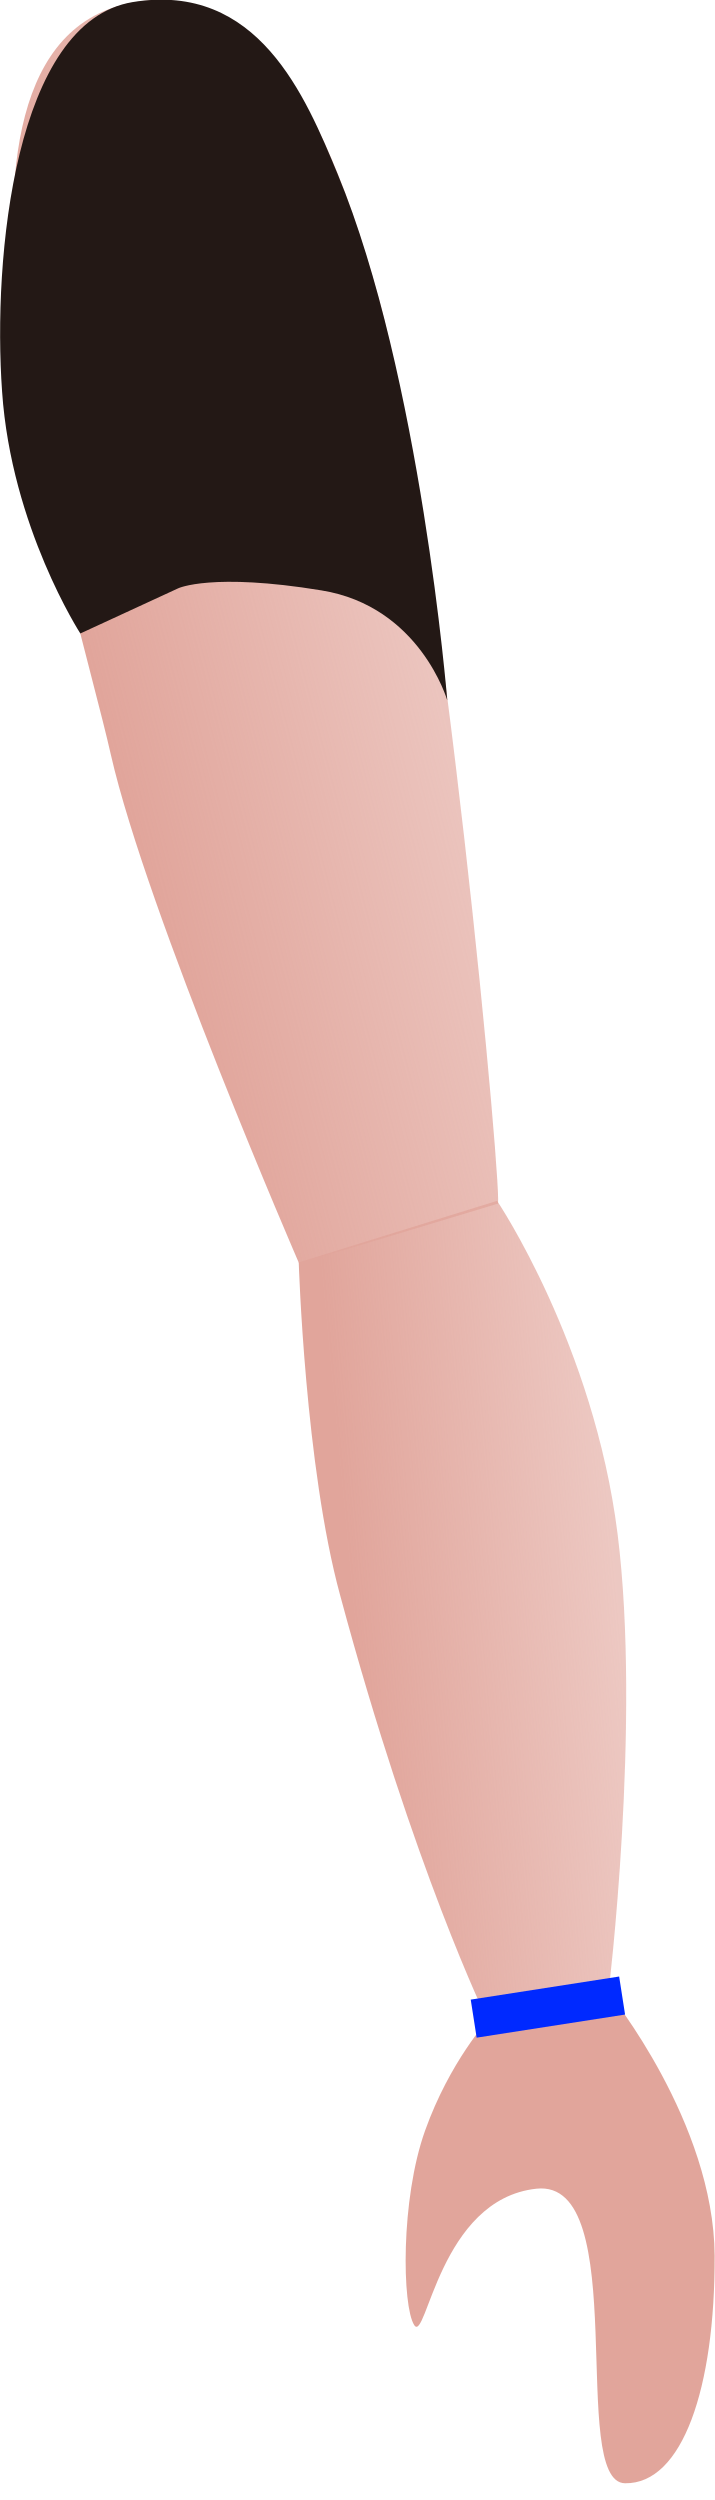
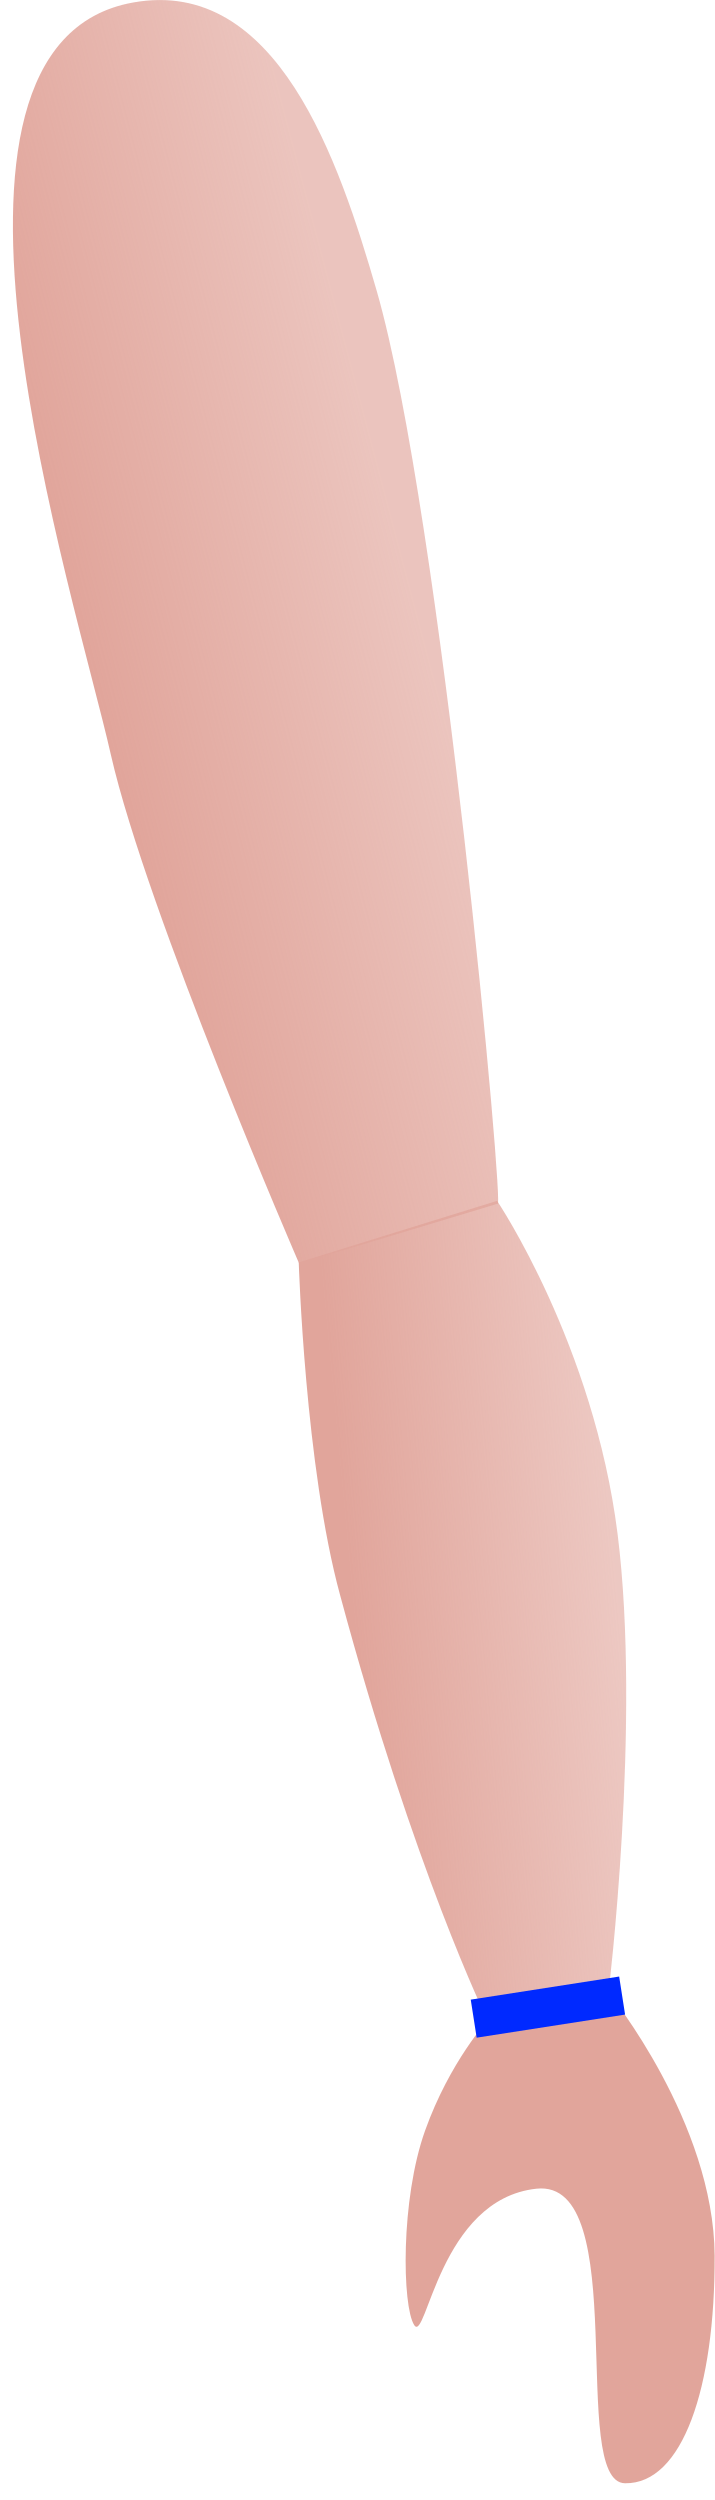
<svg xmlns="http://www.w3.org/2000/svg" version="1.1" id="Layer_1" x="0px" y="0px" viewBox="0 0 170.8 597.5" style="enable-background:new 0 0 170.8 597.5;" xml:space="preserve">
  <style type="text/css">
	.st0{fill:url(#SVGID_1_);}
- 	.st1{fill:#231815;}
- 	.st2{fill:url(#SVGID_00000044898357114515546120000001621736839058920863_);}
- 	.st3{fill:#E1A59B;}
- 	.st4{fill:#0029FF;}
+ 	.st1{fill:url(#SVGID_2_);}
+ 	.st2{fill:#E1A59B;}
+ 	.st3{fill:#0029FF;}
</style>
-   <linearGradient id="SVGID_1_" gradientUnits="userSpaceOnUse" x1="21.553" y1="427.909" x2="103.979" y2="449.642" gradientTransform="matrix(1 0 0 -1 0 587.0869)">
+   <linearGradient id="SVGID_1_" gradientUnits="userSpaceOnUse" x1="21.553" y1="413.98" x2="103.979" y2="392.248" gradientTransform="matrix(1 0 0 1 0 -254.8029)">
    <stop offset="0" style="stop-color:#E1A59B" />
    <stop offset="0.927" style="stop-color:#E1A59B;stop-opacity:0.65" />
  </linearGradient>
  <path class="st0" d="M31.8,0.6C66.2-5.6,81,38.3,90,69.4c15.5,53.7,30.8,222.9,28.9,218.3L71.5,302c0,0-36.4-83.9-45-121.6  C18,142.6-24.6,10.7,31.8,0.6z" />
-   <path class="st1" d="M42.6,140.6c0,0,8-3.8,34.2,0.5c23.6,3.8,30.1,26.3,30.1,26.3s-6.3-77.6-26.2-125.8c-7.7-18.6-19-46-49-41.1  C3.6,5.2-1.8,61.4,0.5,93.6c2.2,32.3,18.7,57.8,18.7,57.8L42.6,140.6z" />
-   <linearGradient id="SVGID_00000147930119404017833200000007625472254917837492_" gradientUnits="userSpaceOnUse" x1="84.631" y1="199.135" x2="147.848" y2="205.142" gradientTransform="matrix(1 0 0 -1 0 587.0869)">
+   <linearGradient id="SVGID_2_" gradientUnits="userSpaceOnUse" x1="84.63" y1="642.736" x2="147.847" y2="636.729" gradientTransform="matrix(1 0 0 1 0 -254.8029)">
    <stop offset="0" style="stop-color:#E1A59B" />
    <stop offset="1" style="stop-color:#E1A59B;stop-opacity:0.61" />
  </linearGradient>
-   <path style="fill:url(#SVGID_00000147930119404017833200000007625472254917837492_);" d="M71.4,301.7l47.4-14.7  c0,0,23.1,34.3,28.8,79.6c5.7,45.3-2.2,109.9-2.2,109.9l-29,6.1c0,0-17.5-35.9-35.1-101.3C72.9,350.6,71.4,301.7,71.4,301.7z" />
-   <path class="st3" d="M116.7,482.7l29-6.1c0,0,24.9,30.7,25.1,62.5c0.1,31.7-7.7,54.6-21.4,54.4c-13.7-0.1,1.9-72.9-21.2-70.4  c-23.2,2.5-26.3,37.1-29.2,32.6c-2.9-4.5-3.3-30,2.6-46.5S116.7,482.7,116.7,482.7L116.7,482.7z" />
-   <rect x="113" y="475.1" transform="matrix(0.9881 -0.1538 0.1538 0.9881 -72.2217 25.8424)" class="st4" width="35.9" height="9.2" />
+   <path class="st1" d="M71.4,301.7l47.4-14.7c0,0,23.1,34.3,28.8,79.6s-2.2,109.9-2.2,109.9l-29,6.1c0,0-17.5-35.9-35.1-101.3  C72.9,350.6,71.4,301.7,71.4,301.7z" />
+   <path class="st2" d="M116.7,482.7l29-6.1c0,0,24.9,30.7,25.1,62.5c0.1,31.7-7.7,54.6-21.4,54.4c-13.7-0.1,1.9-72.9-21.2-70.4  c-23.2,2.5-26.3,37.1-29.2,32.6c-2.9-4.5-3.3-30,2.6-46.5S116.7,482.7,116.7,482.7L116.7,482.7z" />
+   <rect x="113" y="475.1" transform="matrix(0.9881 -0.1538 0.1538 0.9881 -72.219 25.8472)" class="st3" width="35.9" height="9.2" />
</svg>
